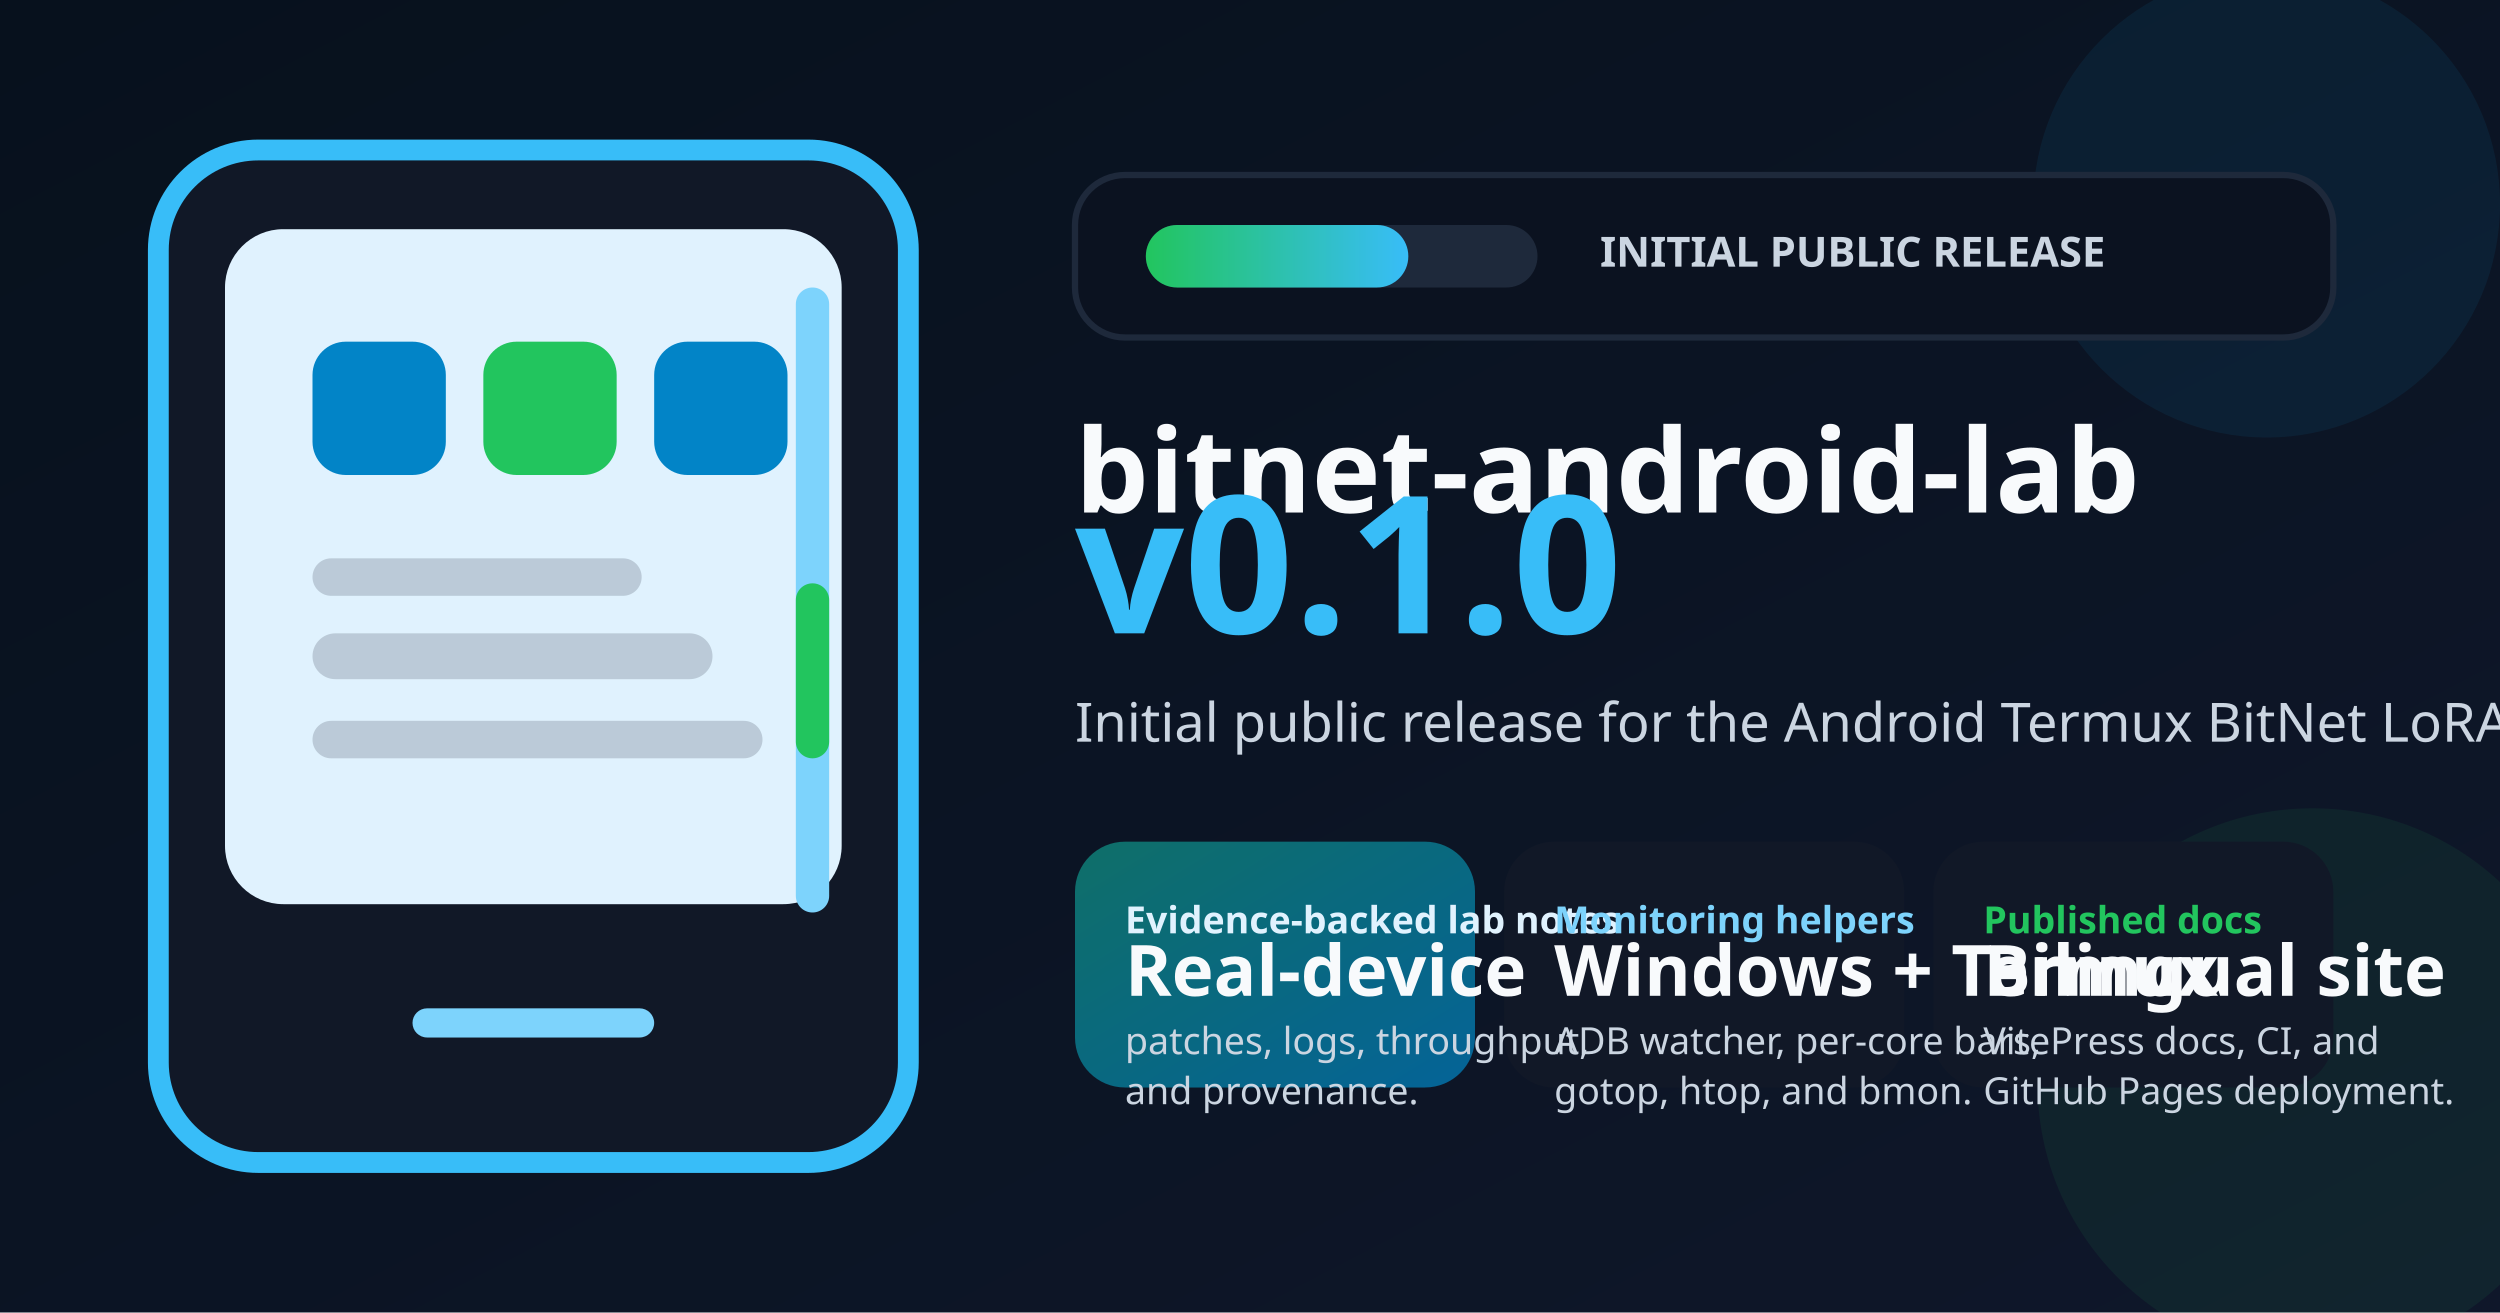
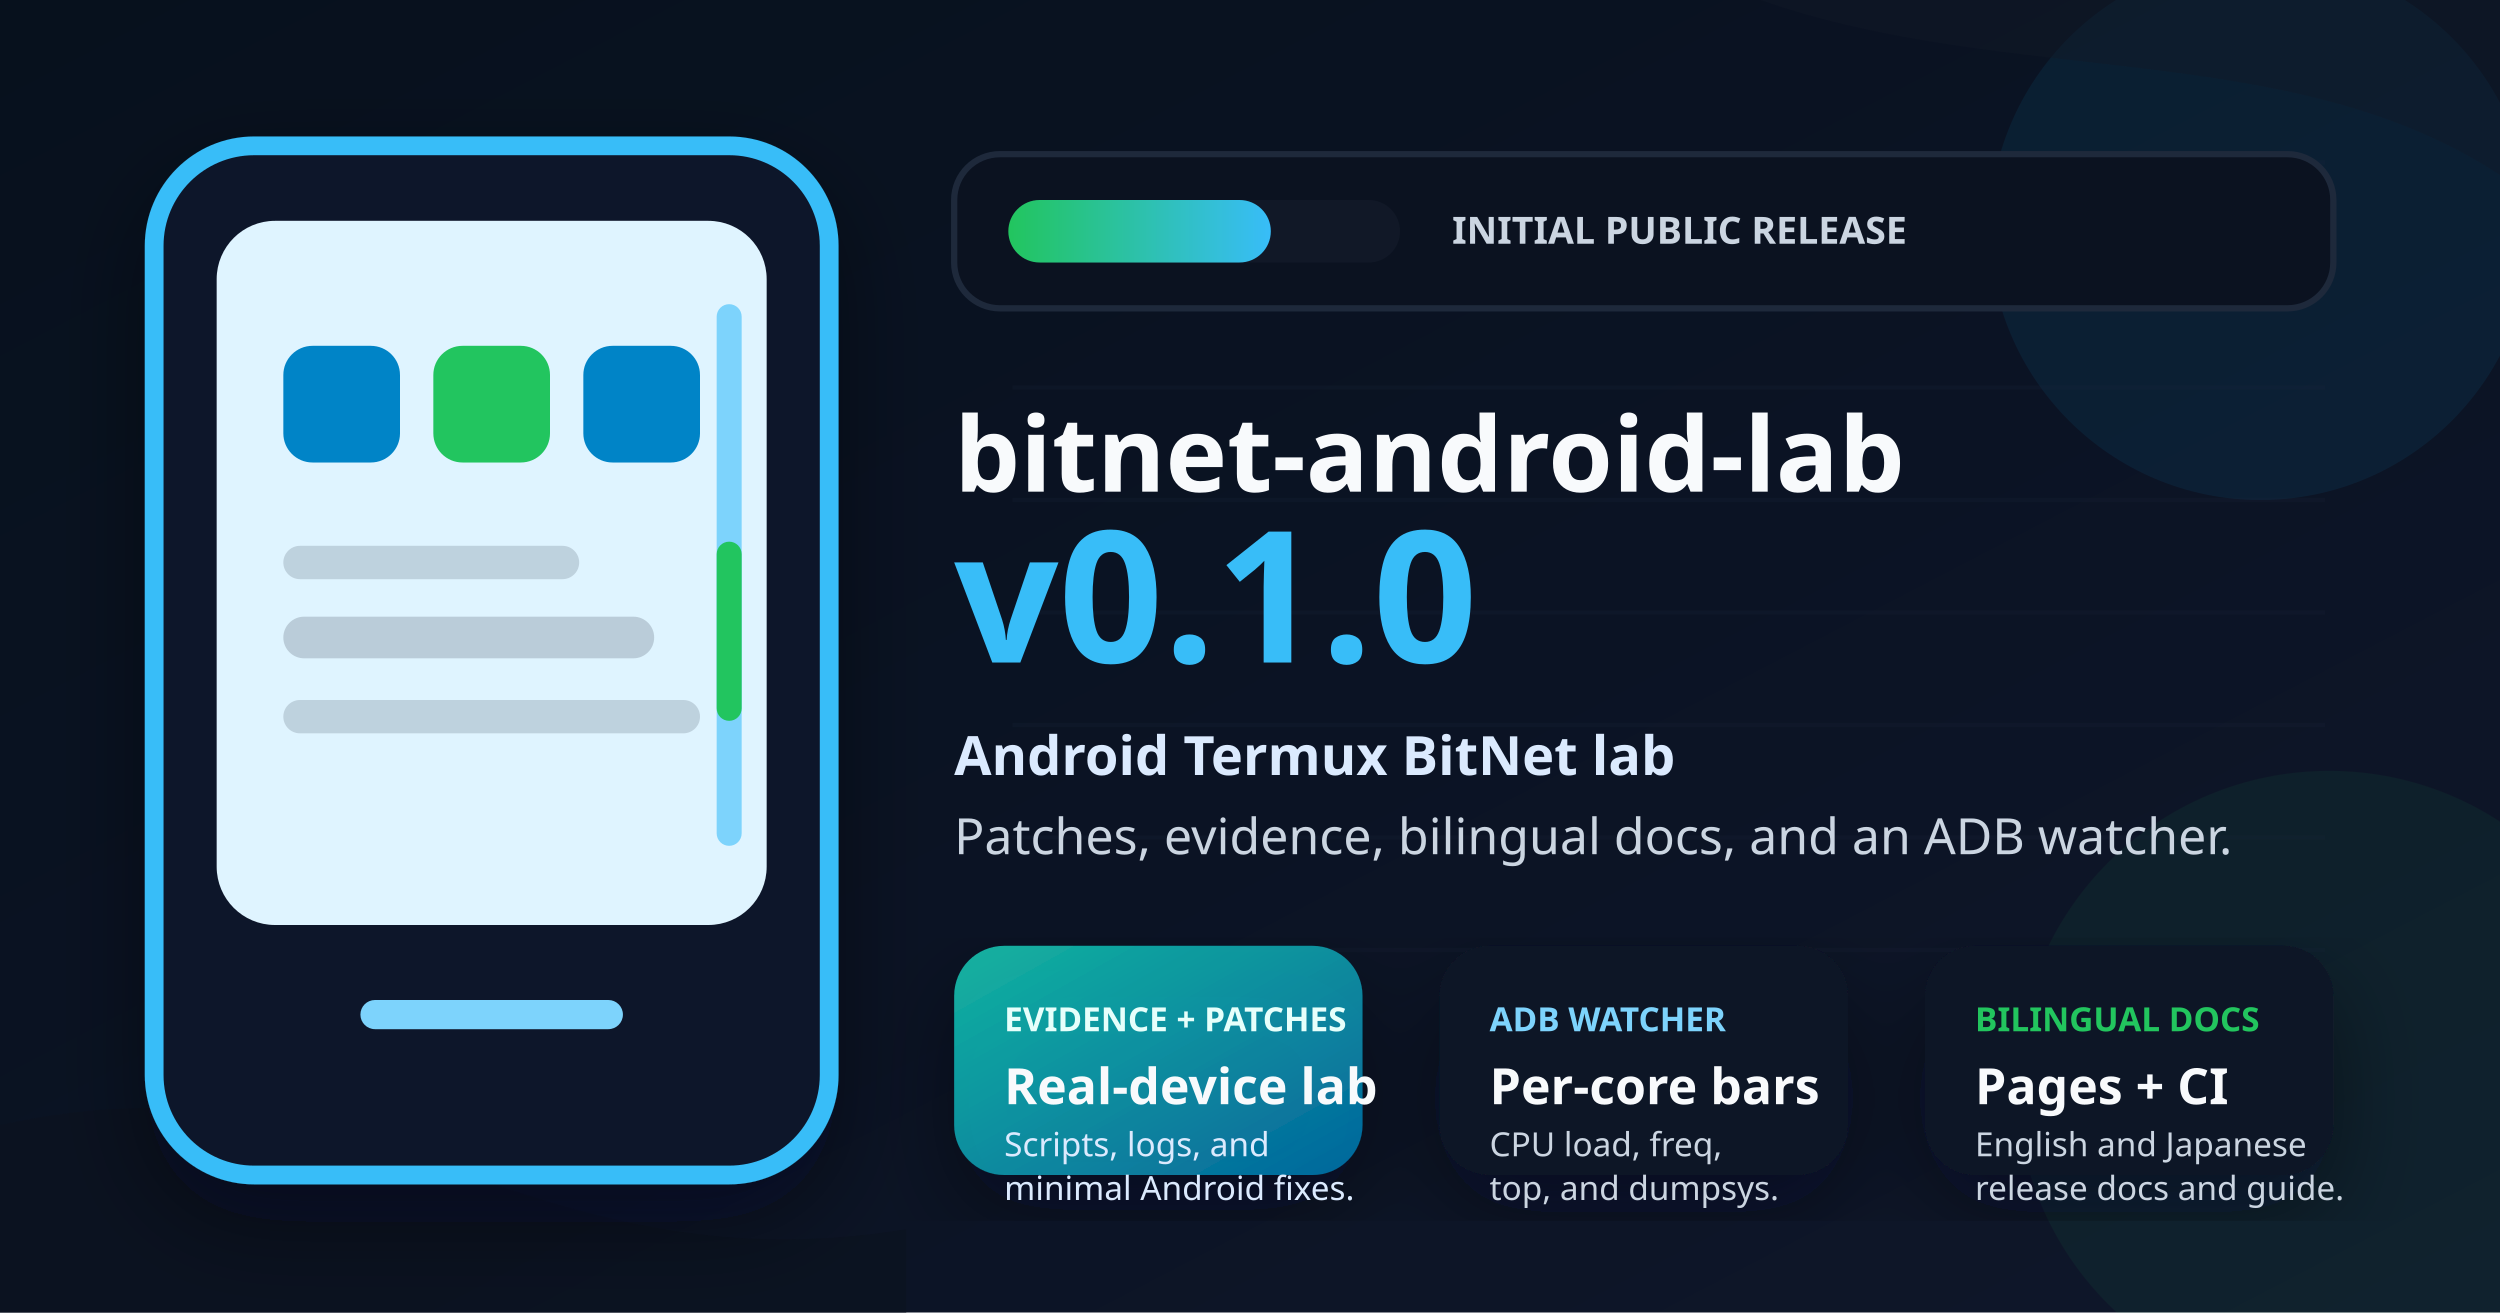
<svg xmlns="http://www.w3.org/2000/svg" viewBox="0 0 1200 630" role="img" aria-labelledby="title desc">
  <defs>
    <linearGradient id="bg" x1="0%" y1="0%" x2="100%" y2="100%">
      <stop offset="0%" stop-color="#07111d" />
+       <stop offset="55%" stop-color="#0b1324" />
      <stop offset="100%" stop-color="#0f172a" />
    </linearGradient>
-     <linearGradient id="panel" x1="0%" y1="0%" x2="100%" y2="100%">
-       <stop offset="0%" stop-color="#0f766e" />
+     <linearGradient id="teal" x1="0%" y1="0%" x2="100%" y2="100%">
+       <stop offset="0%" stop-color="#14b8a6" />
      <stop offset="100%" stop-color="#0369a1" />
    </linearGradient>
    <linearGradient id="accent" x1="0%" y1="0%" x2="100%" y2="0%">
      <stop offset="0%" stop-color="#22c55e" />
      <stop offset="100%" stop-color="#38bdf8" />
    </linearGradient>
+     <filter id="shadow" x="-20%" y="-20%" width="140%" height="140%">
+       <feDropShadow dx="0" dy="18" stdDeviation="22" flood-color="#020617" flood-opacity="0.42" />
+     </filter>
  </defs>
  <rect width="1200" height="630" fill="url(#bg)" />
-   <circle cx="1088" cy="98" r="112" fill="#0ea5e9" opacity="0.08" />
-   <circle cx="1110" cy="520" r="132" fill="#22c55e" opacity="0.08" />
-   <rect x="76" y="72" width="360" height="486" rx="48" fill="#111827" stroke="#38bdf8" stroke-width="10" />
-   <rect x="108" y="110" width="296" height="324" rx="28" fill="#e0f2fe" />
-   <rect x="198" y="484" width="116" height="14" rx="7" fill="#7dd3fc" />
-   <rect x="150" y="164" width="64" height="64" rx="16" fill="#0284c7" />
-   <rect x="232" y="164" width="64" height="64" rx="16" fill="#22c55e" />
-   <rect x="314" y="164" width="64" height="64" rx="16" fill="#0284c7" />
-   <rect x="150" y="268" width="158" height="18" rx="9" fill="#0f172a" opacity="0.18" />
-   <rect x="150" y="304" width="192" height="22" rx="11" fill="#0f172a" opacity="0.18" />
-   <rect x="150" y="346" width="216" height="18" rx="9" fill="#0f172a" opacity="0.18" />
-   <rect x="382" y="138" width="16" height="300" rx="8" fill="#7dd3fc" />
-   <rect x="382" y="280" width="16" height="84" rx="8" fill="#22c55e" />
-   <rect x="516" y="84" width="604" height="78" rx="24" fill="#0b1220" stroke="#1e293b" stroke-width="3" />
-   <rect x="550" y="108" width="188" height="30" rx="15" fill="#1e293b" />
-   <rect x="550" y="108" width="126" height="30" rx="15" fill="url(#accent)" />
-   <text x="768" y="128" fill="#cbd5e1" font-family="'Segoe UI', 'Noto Sans', sans-serif" font-size="20" font-weight="700">INITIAL PUBLIC RELEASE</text>
-   <text x="516" y="246" fill="#f8fafc" font-family="'Segoe UI', 'Noto Sans', sans-serif" font-size="56" font-weight="700">bitnet-android-lab</text>
-   <text x="516" y="304" fill="#38bdf8" font-family="'Segoe UI', 'Noto Sans', sans-serif" font-size="92" font-weight="800">v0.1.0</text>
-   <text x="516" y="356" fill="#cbd5e1" font-family="'Segoe UI', 'Noto Sans', sans-serif" font-size="26">Initial public release for the Android Termux BitNet LoRA lab, evidence pack, and live monitoring helpers.</text>
-   <rect x="516" y="404" width="192" height="118" rx="24" fill="url(#panel)" opacity="0.92" />
-   <rect x="722" y="404" width="192" height="118" rx="24" fill="#111827" />
-   <rect x="928" y="404" width="192" height="118" rx="24" fill="#111827" />
-   <text x="540" y="448" fill="#e0f2fe" font-family="'Segoe UI', 'Noto Sans', sans-serif" font-size="18" font-weight="700">Evidence-backed lab notes</text>
-   <text x="540" y="478" fill="#f8fafc" font-family="'Segoe UI', 'Noto Sans', sans-serif" font-size="34" font-weight="800">Real-device</text>
-   <text x="540" y="506" fill="#cbd5e1" font-family="'Segoe UI', 'Noto Sans', sans-serif" font-size="18">patches, logs, throughput,</text>
-   <text x="540" y="530" fill="#cbd5e1" font-family="'Segoe UI', 'Noto Sans', sans-serif" font-size="18">and provenance.</text>
-   <text x="746" y="448" fill="#7dd3fc" font-family="'Segoe UI', 'Noto Sans', sans-serif" font-size="18" font-weight="700">Monitoring helpers</text>
-   <text x="746" y="478" fill="#f8fafc" font-family="'Segoe UI', 'Noto Sans', sans-serif" font-size="34" font-weight="800">Windows + Termux</text>
-   <text x="746" y="506" fill="#cbd5e1" font-family="'Segoe UI', 'Noto Sans', sans-serif" font-size="18">ADB watcher, per-core bars,</text>
-   <text x="746" y="530" fill="#cbd5e1" font-family="'Segoe UI', 'Noto Sans', sans-serif" font-size="18">gotop, htop, and bmon.</text>
-   <text x="952" y="448" fill="#22c55e" font-family="'Segoe UI', 'Noto Sans', sans-serif" font-size="18" font-weight="700">Published docs</text>
-   <text x="952" y="478" fill="#f8fafc" font-family="'Segoe UI', 'Noto Sans', sans-serif" font-size="34" font-weight="800">Bilingual site</text>
-   <text x="952" y="506" fill="#cbd5e1" font-family="'Segoe UI', 'Noto Sans', sans-serif" font-size="18">VitePress docs, CI, and</text>
-   <text x="952" y="530" fill="#cbd5e1" font-family="'Segoe UI', 'Noto Sans', sans-serif" font-size="18">GitHub Pages deployment.</text>
+   <circle cx="1085" cy="110" r="130" fill="#0ea5e9" opacity="0.08" />
+   <circle cx="1118" cy="520" r="150" fill="#22c55e" opacity="0.06" />
+   <path d="M0 540 C180 500 250 620 435 590 L435 630 L0 630 Z" fill="#0b1220" opacity="0.82" />
+   <path d="M845 0 C965 42 1100 18 1200 84 L1200 0 Z" fill="#111827" opacity="0.44" />
+   <g opacity="0.18">
+     <path d="M486 78 H1116" stroke="#1e293b" stroke-width="2" />
+     <path d="M486 132 H1116" stroke="#1e293b" stroke-width="2" />
+     <path d="M486 186 H1116" stroke="#1e293b" stroke-width="2" />
+     <path d="M486 240 H1116" stroke="#1e293b" stroke-width="2" />
+     <path d="M486 294 H1116" stroke="#1e293b" stroke-width="2" />
+     <path d="M486 348 H1116" stroke="#1e293b" stroke-width="2" />
+     <path d="M486 402 H1116" stroke="#1e293b" stroke-width="2" />
+     <path d="M486 456 H1116" stroke="#1e293b" stroke-width="2" />
+   </g>
+   <g filter="url(#shadow)">
+     <rect x="74" y="70" width="324" height="494" rx="48" fill="#0f172a" stroke="#38bdf8" stroke-width="9" />
+     <rect x="104" y="106" width="264" height="338" rx="28" fill="#dff4ff" />
+     <rect x="173" y="480" width="126" height="14" rx="7" fill="#7dd3fc" />
+     <rect x="136" y="166" width="56" height="56" rx="14" fill="#0284c7" />
+     <rect x="208" y="166" width="56" height="56" rx="14" fill="#22c55e" />
+     <rect x="280" y="166" width="56" height="56" rx="14" fill="#0284c7" />
+     <rect x="136" y="262" width="142" height="16" rx="8" fill="#0f172a" opacity="0.16" />
+     <rect x="136" y="296" width="178" height="20" rx="10" fill="#0f172a" opacity="0.18" />
+     <rect x="136" y="336" width="200" height="16" rx="8" fill="#0f172a" opacity="0.16" />
+     <rect x="344" y="146" width="12" height="260" rx="6" fill="#7dd3fc" />
+     <rect x="344" y="260" width="12" height="86" rx="6" fill="#22c55e" />
+   </g>
+   <rect x="458" y="74" width="662" height="74" rx="22" fill="#0b1220" stroke="#1e293b" stroke-width="3" />
+   <rect x="484" y="96" width="188" height="30" rx="15" fill="#111827" />
+   <rect x="484" y="96" width="126" height="30" rx="15" fill="url(#accent)" />
+   <text x="697" y="117" fill="#cbd5e1" font-family="'Segoe UI', 'Noto Sans', sans-serif" font-size="18" font-weight="700">INITIAL PUBLIC RELEASE</text>
+   <text x="458" y="236" fill="#f8fafc" font-family="'Segoe UI', 'Noto Sans', sans-serif" font-size="50" font-weight="700">bitnet-android-lab</text>
+   <text x="458" y="318" fill="#38bdf8" font-family="'Segoe UI', 'Noto Sans', sans-serif" font-size="88" font-weight="800">v0.1.0</text>
+   <text x="458" y="372" fill="#dbeafe" font-family="'Segoe UI', 'Noto Sans', sans-serif" font-size="26" font-weight="600">Android Termux BitNet lab</text>
+   <text x="458" y="410" fill="#cbd5e1" font-family="'Segoe UI', 'Noto Sans', sans-serif" font-size="24">Patches, evidence, bilingual docs, and an ADB watcher.</text>
+   <g filter="url(#shadow)">
+     <rect x="458" y="454" width="196" height="110" rx="24" fill="url(#teal)" opacity="0.96" />
+     <rect x="691" y="454" width="196" height="110" rx="24" fill="#111827" />
+     <rect x="924" y="454" width="196" height="110" rx="24" fill="#111827" />
+   </g>
+   <text x="482" y="495" fill="#e6fffb" font-family="'Segoe UI', 'Noto Sans', sans-serif" font-size="16" font-weight="700">EVIDENCE + PATCHES</text>
+   <text x="482" y="530" fill="#f8fafc" font-family="'Segoe UI', 'Noto Sans', sans-serif" font-size="24" font-weight="800">Real-device lab</text>
+   <text x="482" y="555" fill="#dbeafe" font-family="'Segoe UI', 'Noto Sans', sans-serif" font-size="16">Scripts, logs, and</text>
+   <text x="482" y="576" fill="#dbeafe" font-family="'Segoe UI', 'Noto Sans', sans-serif" font-size="16">minimal Android fixes.</text>
+   <text x="715" y="495" fill="#7dd3fc" font-family="'Segoe UI', 'Noto Sans', sans-serif" font-size="16" font-weight="700">ADB WATCHER</text>
+   <text x="715" y="530" fill="#f8fafc" font-family="'Segoe UI', 'Noto Sans', sans-serif" font-size="24" font-weight="800">Per-core bars</text>
+   <text x="715" y="555" fill="#cbd5e1" font-family="'Segoe UI', 'Noto Sans', sans-serif" font-size="16">CPU load, freq,</text>
+   <text x="715" y="576" fill="#cbd5e1" font-family="'Segoe UI', 'Noto Sans', sans-serif" font-size="16">top, and dumpsys.</text>
+   <text x="948" y="495" fill="#22c55e" font-family="'Segoe UI', 'Noto Sans', sans-serif" font-size="16" font-weight="700">BILINGUAL DOCS</text>
+   <text x="948" y="530" fill="#f8fafc" font-family="'Segoe UI', 'Noto Sans', sans-serif" font-size="24" font-weight="800">Pages + CI</text>
+   <text x="948" y="555" fill="#cbd5e1" font-family="'Segoe UI', 'Noto Sans', sans-serif" font-size="16">English and Japanese</text>
+   <text x="948" y="576" fill="#cbd5e1" font-family="'Segoe UI', 'Noto Sans', sans-serif" font-size="16">release docs and guide.</text>
</svg>
